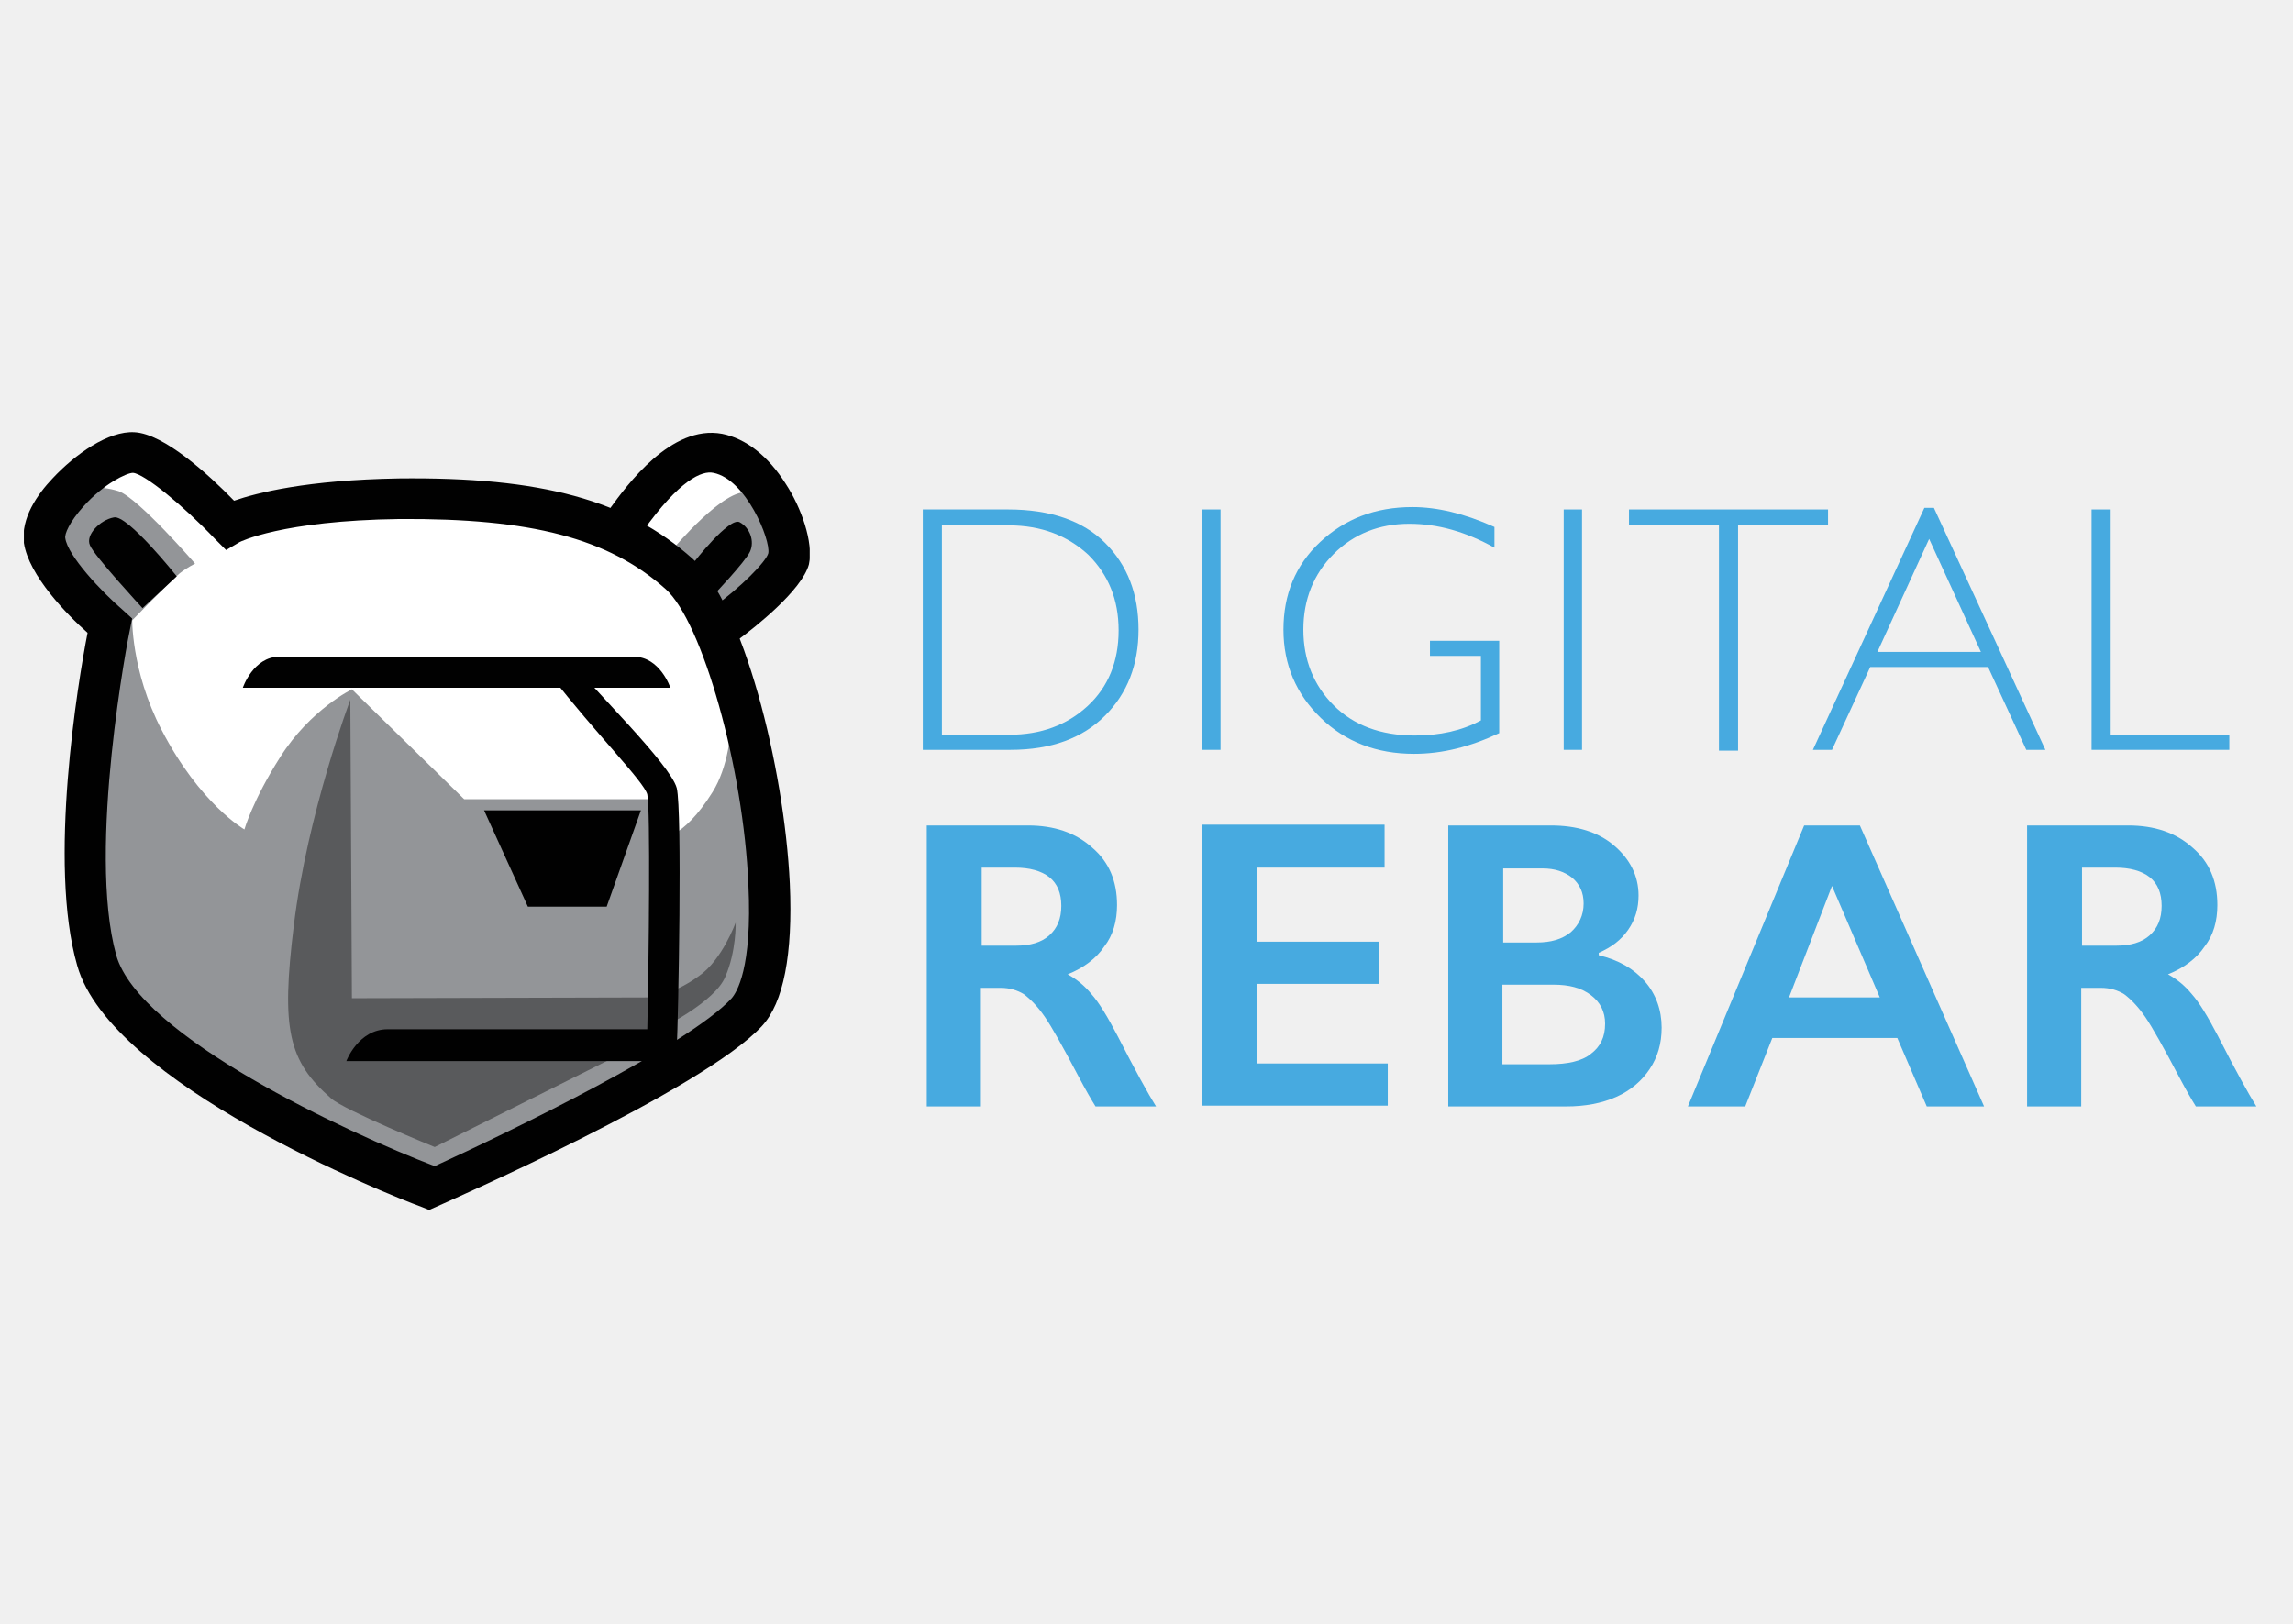
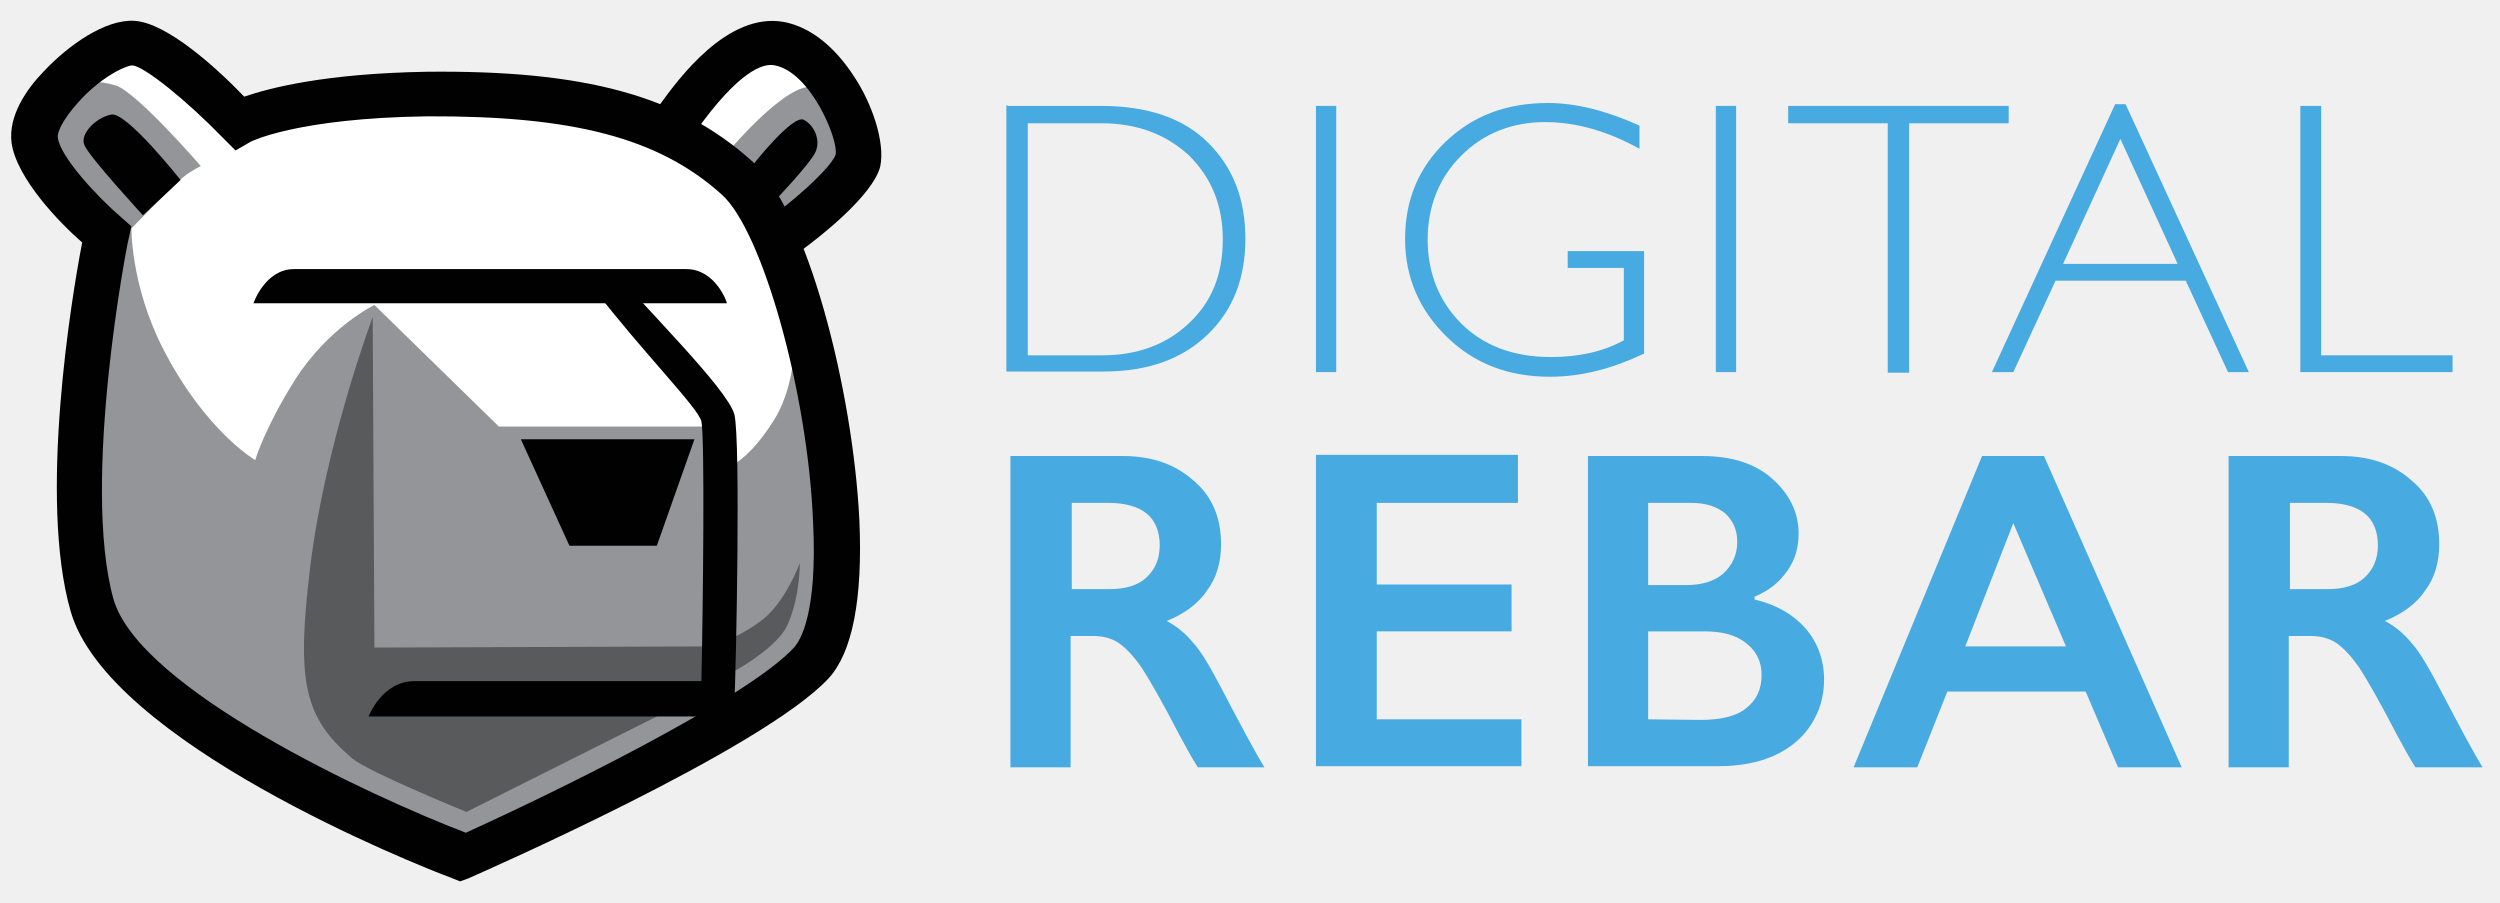
- <svg xmlns="http://www.w3.org/2000/svg" xmlns:xlink="http://www.w3.org/1999/xlink" version="1.1" id="Layer_1" x="0px" y="0px" viewBox="0 0 288 204" style="enable-background:new 0 0 288 204;" xml:space="preserve">
+ <svg xmlns="http://www.w3.org/2000/svg" xmlns:xlink="http://www.w3.org/1999/xlink" version="1.1" id="Layer_1" x="0px" y="0px" viewBox="0 0 432 156" style="enable-background:new 0 0 432 156;" xml:space="preserve">
  <style type="text/css">
	.st0{clip-path:url(#SVGID_2_);fill:#FFFFFF;}
	.st1{fill:#939598;}
	.st2{fill:#595A5C;}
	.st3{clip-path:url(#SVGID_4_);fill:#939598;}
- 	.st4{clip-path:url(#SVGID_4_);fill:#010101;}
- 	.st5{fill:#010101;}
- 	.st6{fill:#47AAE0;}
+ 	.st4{clip-path:url(#SVGID_6_);fill:#010101;}
+ 	.st5{clip-path:url(#SVGID_8_);fill:#010101;}
+ 	.st6{fill:#010101;}
+ 	.st7{fill:#47AAE0;}
</style>
  <g>
    <g>
-       <defs>
-         <rect id="SVGID_1_" x="3" y="54.2" width="98.7" height="97.8" />
-       </defs>
-       <clipPath id="SVGID_2_">
-         <use xlink:href="#SVGID_1_" style="overflow:visible;" />
-       </clipPath>
-       <path class="st0" d="M28.2,66c0,0-6.5-12.1-14.2-8.7c-7.7,3.4-11,9.3-7.2,13.5c3.8,4.2,6.9,10.7,6.9,10.7s-9.4,34.3,1.1,44    c10.5,9.7,39.9,22.8,39.9,22.8s32.3-12.2,38.5-21.9c6.2-9.7,2.2-33.2,0.1-38.4c-2.1-5.2-3.2-8.7-3.2-8.7s11-6.9,8.7-12.1    c-2.2-5.2-6-11.9-11.1-9.6c-5.1,2.4-9,8.3-9,8.3S52.2,56.9,28.2,66L28.2,66z" />
+       <g>
+         <defs>
+           <rect id="SVGID_1_" x="2" y="3.4" width="150.3" height="148.9" />
+         </defs>
+         <clipPath id="SVGID_2_">
+           <use xlink:href="#SVGID_1_" style="overflow:visible;" />
+         </clipPath>
+         <path class="st0" d="M40.4,21.3c0,0-9.9-18.4-21.6-13.2C7,13.3,2,22.3,7.8,28.7C13.6,35.1,18.3,45,18.3,45S4,97.2,20,112     s60.8,34.7,60.8,34.7s49.2-18.6,58.6-33.3c9.4-14.8,3.4-50.6,0.2-58.5c-3.2-7.9-4.9-13.2-4.9-13.2s16.8-10.5,13.2-18.4     c-3.4-7.9-9.1-18.1-16.9-14.6c-7.8,3.7-13.7,12.6-13.7,12.6S76.9,7.5,40.4,21.3L40.4,21.3z" />
+       </g>
    </g>
-     <path class="st1" d="M82,100.4H58.3L44.2,86.6c0,0-5.2,2.5-9,8.5c-3.5,5.5-4.5,9.1-4.5,9.1s-5.6-3.2-10.4-12.5   c-3.9-7.5-3.7-14.2-3.7-14.2s-7.5,20.9-5.3,36.5c2.2,15.6,21.4,23,28.3,26.4c6.9,3.4,14.9,8.4,14.9,8.4s26.6-12,32.5-16.7   c5.9-4.7,9.5-9.5,9.7-12.1c0.2-2.6,0.6-16.6-0.8-22.7c-1.4-6.1-4.3-15-4.3-15s1.7,11.1-2.1,17.2c-3.8,6.1-6.6,5.8-6.6,5.8L82,100.4   L82,100.4z" />
-     <path class="st2" d="M82.2,125.3l-38,0.1l-0.2-37.5c0,0-5.4,14.3-7.1,28.4c-1.6,13-0.7,17,4.7,21.7c1.7,1.5,13,6.1,13,6.1   l23.2-11.6l4.9-1.6l0.3-1.7c0,0,6.8-3.3,8.1-6.5c1.4-3.2,1.3-6.8,1.3-6.8s-1.7,4.7-4.6,6.7C85.1,124.6,82.2,125.3,82.2,125.3   L82.2,125.3z" />
-     <path class="st1" d="M84.5,69c0,0,6.6-7.9,9.5-7.1c2.9,0.8,4.3,7.8,3.6,9.8c-0.7,2-7.4,6.6-7.4,6.3C90.2,77.6,84.5,69,84.5,69   L84.5,69z" />
+     <path class="st1" d="M122.3,73.7H86.2l-21.5-21c0,0-7.9,3.8-13.7,12.9c-5.3,8.4-6.9,13.9-6.9,13.9s-8.5-4.9-15.8-19   c-5.9-11.4-5.6-21.6-5.6-21.6s-11.4,31.8-8.1,55.6s32.6,35,43.1,40.2s22.7,12.8,22.7,12.8s40.5-18.3,49.5-25.4s14.5-14.5,14.8-18.4   s0.9-25.3-1.2-34.6s-6.5-22.8-6.5-22.8s2.6,16.9-3.2,26.2c-5.8,9.3-10.1,8.8-10.1,8.8L122.3,73.7L122.3,73.7z" />
+     <path class="st2" d="M122.6,111.7l-57.9,0.2l-0.3-57.1c0,0-8.2,21.8-10.8,43.2c-2.4,19.8-1.1,25.9,7.2,33   c2.6,2.3,19.8,9.3,19.8,9.3l35.3-17.7l7.5-2.4l0.5-2.6c0,0,10.4-5,12.3-9.9c2.1-4.9,2-10.4,2-10.4s-2.6,7.2-7,10.2   C127,110.6,122.6,111.7,122.6,111.7L122.6,111.7z" />
+     <path class="st1" d="M126.1,25.9c0,0,10.1-12,14.5-10.8c4.4,1.2,6.5,11.9,5.5,14.9s-11.3,10.1-11.3,9.6   C134.8,39,126.1,25.9,126.1,25.9L126.1,25.9z" />
    <g>
-       <defs>
-         <rect id="SVGID_3_" x="3" y="54.2" width="98.7" height="97.8" />
-       </defs>
-       <clipPath id="SVGID_4_">
-         <use xlink:href="#SVGID_3_" style="overflow:visible;" />
-       </clipPath>
-       <path class="st3" d="M15.9,78.7c0.2-0.3,5.8-6,6.7-6.7c0.9-0.7,1.9-1.2,1.9-1.2s-7.1-8.2-9.6-9.1c-2.6-0.8-4.6-0.5-5.9,1    c-1.3,1.5-2.9,4.6-0.9,8C10,74.2,15.9,78.7,15.9,78.7L15.9,78.7z" />
-       <path class="st4" d="M92.8,80.3l-3.1-4.1c3.3-2.4,6.5-5.6,6.8-6.7c0.3-1.7-2.8-9.3-6.9-10.1c-1.4-0.3-4.2,0.8-8.9,7.4    c-0.4,0.6-0.7,0.9-0.9,1.2l-3.6-3.6l1.8,1.8l-1.9-1.7c0.1-0.1,0.3-0.3,0.5-0.6c2.1-2.9,7.7-10.6,14.1-9.4c3,0.6,5.8,2.8,8,6.3    c1.9,2.9,3.5,7.3,2.9,10.1C100.7,74.2,94.7,78.9,92.8,80.3L92.8,80.3z" />
-       <path class="st4" d="M16.7,59.4c-0.8,0-3.7,1.4-6.2,4.2c-1.8,2-2.4,3.5-2.3,4c0.3,2.2,4.5,6.7,7.3,9.1l1.1,1l-0.3,1.5    c-0.1,0.3-5.4,27.5-1.7,40.8c2.9,10.2,29,22.3,40,26.5c9.4-4.3,31.9-15.2,37.3-21.1c0.6-0.7,2.6-3.7,2.1-14.2    C93.4,96.5,88.2,78.1,83.6,74c-7.2-6.4-16.9-8.9-33.4-8.8c-14.9,0.2-20.1,2.9-20.1,2.9l-1.7,1l-1.4-1.4    C22.9,63.4,18.1,59.5,16.7,59.4C16.7,59.4,16.7,59.4,16.7,59.4L16.7,59.4z M53.9,152l-1-0.4c-4.1-1.5-39-15.4-43.2-30.3    C6,108.5,9.8,85.6,11,79.5C8.5,77.3,3.6,72.3,3,68.2c-0.4-3.1,1.7-6.1,3.6-8.1c2.8-3,7-6,10.3-5.8c3.7,0.2,9.3,5.3,12.5,8.6    c2.9-1,9.1-2.6,20.7-2.8c17.9-0.2,28.6,2.7,36.9,10.1c6.3,5.6,11.5,26,12.2,40.8c0.4,8.9-0.8,15-3.5,17.9    c-7.5,8.1-39.6,22.1-40.9,22.7L53.9,152L53.9,152z" />
+       <g>
+         <defs>
+           <rect id="SVGID_3_" x="2" y="3.4" width="150.3" height="148.9" />
+         </defs>
+         <clipPath id="SVGID_4_">
+           <use xlink:href="#SVGID_3_" style="overflow:visible;" />
+         </clipPath>
+         <path class="st3" d="M21.6,40.7c0.3-0.5,8.8-9.1,10.2-10.2c1.4-1.1,2.9-1.8,2.9-1.8S23.9,16.2,20.1,14.8c-4-1.2-7-0.8-9,1.5     c-2,2.3-4.4,7-1.4,12.2C12.7,33.8,21.6,40.7,21.6,40.7L21.6,40.7z" />
+       </g>
+       <g>
+         <defs>
+           <rect id="SVGID_5_" x="2" y="3.4" width="150.3" height="148.9" />
+         </defs>
+         <clipPath id="SVGID_6_">
+           <use xlink:href="#SVGID_5_" style="overflow:visible;" />
+         </clipPath>
+         <path class="st4" d="M138.7,43.1l-4.7-6.2c5-3.7,9.9-8.5,10.4-10.2c0.5-2.6-4.3-14.2-10.5-15.4c-2.1-0.5-6.4,1.2-13.6,11.3     c-0.6,0.9-1.1,1.4-1.4,1.8l-5.5-5.5l2.7,2.7l-2.9-2.6c0.2-0.2,0.5-0.5,0.8-0.9c3.2-4.4,11.7-16.1,21.5-14.3     c4.6,0.9,8.8,4.3,12.2,9.6c2.9,4.4,5.3,11.1,4.4,15.4C150.8,33.8,141.6,41,138.7,43.1L138.7,43.1z" />
+       </g>
+       <g>
+         <defs>
+           <rect id="SVGID_7_" x="2" y="3.4" width="150.3" height="148.9" />
+         </defs>
+         <clipPath id="SVGID_8_">
+           <use xlink:href="#SVGID_7_" style="overflow:visible;" />
+         </clipPath>
+         <path class="st5" d="M22.9,11.3c-1.2,0-5.6,2.1-9.4,6.4c-2.7,3-3.7,5.3-3.5,6.1C10.4,27.1,16.8,34,21,37.6l1.7,1.5l-0.5,2.3     c-0.2,0.5-8.2,41.9-2.6,62.1c4.4,15.5,44.2,34,60.9,40.4c14.3-6.5,48.6-23.1,56.8-32.1c0.9-1.1,4-5.6,3.2-21.6     c-0.9-22.4-8.8-50.4-15.8-56.6C113.8,23.8,99,20,73.9,20.1c-22.7,0.3-30.6,4.4-30.6,4.4l-2.6,1.5l-2.1-2.1     C32.3,17.4,25,11.5,22.9,11.3L22.9,11.3L22.9,11.3z M79.5,152.3l-1.5-0.6c-6.2-2.3-59.4-23.5-65.8-46.1     c-5.6-19.5,0.2-54.4,2-63.7C10.4,38.6,2.9,30.9,2,24.7C1.4,20,4.6,15.4,7.5,12.4c4.3-4.6,10.7-9.1,15.7-8.8     c5.6,0.3,14.2,8.1,19,13.1c4.4-1.5,13.9-4,31.5-4.3c27.3-0.3,43.6,4.1,56.2,15.4c9.6,8.5,17.5,39.6,18.6,62.1     c0.6,13.6-1.2,22.8-5.3,27.3c-11.4,12.3-60.3,33.7-62.3,34.6L79.5,152.3L79.5,152.3z" />
+       </g>
    </g>
-     <path class="st5" d="M79.6,82.5c-2.4,0-42.2,0-44.5,0c-3.3,0-4.6,3.9-4.6,3.9h53.7C84.2,86.4,82.9,82.5,79.6,82.5L79.6,82.5z" />
-     <path class="st5" d="M84.2,133.3H43.5c0,0,1.5-4,5.2-4c3.7,0,32.6,0,32.6,0c0.2-9,0.4-27.7,0-29.5c-0.4-1.6-6.6-7.8-12.1-14.9   l2.3-2.1C74.3,86.4,84.2,96,85,99c0.7,2.9,0.2,28.8,0,32.7L84.2,133.3L84.2,133.3z" />
-     <polygon class="st5" points="66.3,113.9 76.2,113.9 80.5,101.8 60.8,101.8 66.3,113.9  " />
-     <path class="st5" d="M17.9,76.4l4.3-4c0,0-6.2-7.8-7.9-7.4c-1.7,0.3-3.6,2.2-3,3.5C11.8,69.8,17.9,76.4,17.9,76.4L17.9,76.4z" />
-     <path class="st5" d="M87.1,70.7c0,0,4.5-5.8,5.8-5.1c1.3,0.7,1.9,2.4,1.3,3.7c-0.6,1.3-4.8,5.7-4.8,5.7L87.1,70.7L87.1,70.7z" />
+     <path class="st6" d="M118.6,46.5c-3.7,0-64.3,0-67.8,0c-5,0-7,5.9-7,5.9h81.8C125.7,52.4,123.7,46.5,118.6,46.5L118.6,46.5z" />
+     <path class="st6" d="M125.7,123.8h-62c0,0,2.3-6.1,7.9-6.1s49.6,0,49.6,0c0.3-13.7,0.6-42.2,0-44.9c-0.6-2.4-10.1-11.9-18.4-22.7   l3.5-3.2c4.3,5.5,19.3,20.1,20.6,24.7c1.1,4.4,0.3,43.9,0,49.8L125.7,123.8L125.7,123.8z" />
+     <polygon class="st6" points="98.4,94.3 113.5,94.3 120,75.9 90,75.9  " />
+     <path class="st6" d="M24.7,37.2l6.5-6.1c0,0-9.4-11.9-12-11.3c-2.6,0.5-5.5,3.4-4.6,5.3C15.4,27.1,24.7,37.2,24.7,37.2L24.7,37.2z" />
+     <path class="st6" d="M130.1,28.5c0,0,6.9-8.8,8.8-7.8c2,1.1,2.9,3.7,2,5.6c-0.9,2-7.3,8.7-7.3,8.7L130.1,28.5L130.1,28.5z" />
  </g>
  <g>
-     <path class="st6" d="M116,64h10.6c5.3,0,9.4,1.4,12.2,4.2c2.8,2.8,4.2,6.4,4.2,10.9c0,4.4-1.4,8-4.2,10.8   c-2.8,2.8-6.7,4.3-11.9,4.3h-11V64z M118.3,66v26.3h8.5c3.9,0,7.2-1.2,9.8-3.6c2.6-2.4,3.9-5.6,3.9-9.5c0-3.9-1.3-7-3.8-9.5   c-2.6-2.4-5.9-3.7-10-3.7H118.3z" />
-     <path class="st6" d="M153.3,64v30.2h-2.3V64H153.3z" />
-     <path class="st6" d="M187.7,66.2v2.6c-3.6-2-7.1-3-10.7-3c-3.8,0-7,1.3-9.5,3.8c-2.5,2.5-3.8,5.7-3.8,9.5c0,3.8,1.3,7,3.8,9.5   c2.5,2.5,5.9,3.8,10.2,3.8c3.1,0,5.9-0.6,8.3-1.9v-8.1h-6.4v-1.9h8.7v11.6c-3.6,1.7-7.1,2.6-10.7,2.6c-4.7,0-8.6-1.5-11.7-4.5   c-3.1-3-4.7-6.7-4.7-11.1c0-4.4,1.5-8.1,4.6-11c3.1-2.9,6.9-4.4,11.6-4.4C180.5,63.7,183.9,64.5,187.7,66.2z" />
-     <path class="st6" d="M198.7,64v30.2h-2.3V64H198.7z" />
-     <path class="st6" d="M229.6,64V66h-11.3v28.3h-2.4V66h-11.3V64H229.6z" />
-     <path class="st6" d="M242.9,63.8l14,30.4h-2.4l-4.8-10.4h-14.8l-4.8,10.4h-2.4l14-30.4H242.9z M248.8,81.9l-6.5-14.2l-6.5,14.2   H248.8z" />
-     <path class="st6" d="M265.1,64v28.3H280v1.9h-17.3V64H265.1z" />
+     <path class="st7" d="M174.1,18.3h16.1c8.1,0,14.3,2.1,18.6,6.4c4.3,4.3,6.4,9.7,6.4,16.6c0,6.7-2.1,12.2-6.4,16.4   s-10.2,6.5-18.1,6.5h-16.8v-46H174.1z M177.6,21.3v40.1h12.9c5.9,0,11-1.8,14.9-5.5c4-3.7,5.9-8.5,5.9-14.5s-2-10.7-5.8-14.5   c-4-3.7-9-5.6-15.2-5.6C190.4,21.3,177.6,21.3,177.6,21.3z" />
+     <path class="st7" d="M230.9,18.3v46h-3.5v-46H230.9z" />
+     <path class="st7" d="M283.3,21.7v4c-5.5-3-10.8-4.6-16.3-4.6c-5.8,0-10.7,2-14.5,5.8s-5.8,8.7-5.8,14.5s2,10.7,5.8,14.5   s9,5.8,15.5,5.8c4.7,0,9-0.9,12.6-2.9V46.3h-9.7v-2.9h13.2v17.7c-5.5,2.6-10.8,4-16.3,4c-7.2,0-13.1-2.3-17.8-6.9   c-4.7-4.6-7.2-10.2-7.2-16.9s2.3-12.3,7-16.8s10.5-6.7,17.7-6.7C272.3,17.8,277.5,19.1,283.3,21.7z" />
+     <path class="st7" d="M300,18.3v46h-3.5v-46H300z" />
+     <path class="st7" d="M347.1,18.3v3h-17.2v43.1h-3.7V21.3H309v-3H347.1z" />
+     <path class="st7" d="M367.3,18l21.3,46.3H385l-7.3-15.8h-22.5l-7.3,15.8h-3.7L365.5,18C365.5,18,367.3,18,367.3,18z M376.3,45.6   l-9.9-21.6l-9.9,21.6H376.3z" />
+     <path class="st7" d="M401.1,18.3v43.1h22.7v2.9h-26.3v-46H401.1z" />
  </g>
  <g>
-     <path class="st6" d="M129.1,103.7c3.3,0,6,0.9,8.1,2.8c2.1,1.8,3.1,4.2,3.1,7.2c0,2-0.5,3.8-1.6,5.2c-1,1.5-2.6,2.7-4.6,3.5   c1.1,0.6,2.1,1.4,3,2.5c0.9,1,2,2.8,3.3,5.3c2.2,4.3,3.8,7.2,4.8,8.8h-7.6c-0.5-0.8-1.2-2-2.1-3.7c-2-3.8-3.4-6.3-4.3-7.6   c-0.9-1.3-1.8-2.2-2.6-2.8c-0.8-0.5-1.8-0.8-2.9-0.8h-2.5V139h-6.8v-35.3H129.1z M127.6,118.8c1.8,0,3.2-0.4,4.2-1.3   c1-0.9,1.5-2.1,1.5-3.7c0-1.6-0.5-2.8-1.5-3.6s-2.5-1.2-4.3-1.2h-4.2v9.8H127.6z" />
-     <path class="st6" d="M173.9,103.7v5.3h-16v9.3h15.3v5.3h-15.3v10h16.4v5.3H151v-35.3H173.9z" />
-     <path class="st6" d="M194.8,103.7c3.2,0,5.9,0.8,7.9,2.5c2,1.7,3.1,3.8,3.1,6.3c0,1.6-0.4,3-1.3,4.3s-2.1,2.2-3.7,2.9v0.3   c2.5,0.6,4.4,1.7,5.8,3.3c1.4,1.6,2.1,3.6,2.1,5.8c0,2-0.5,3.7-1.5,5.2c-1,1.5-2.4,2.7-4.2,3.5c-1.8,0.8-3.9,1.2-6.3,1.2h-14.8   v-35.3H194.8z M193,118.4c1.8,0,3.2-0.4,4.3-1.3c1-0.9,1.6-2.1,1.6-3.6c0-1.4-0.5-2.4-1.4-3.2c-1-0.8-2.2-1.2-3.8-1.2h-4.9v9.3H193   z M194.6,133.7c2.3,0,4.1-0.4,5.2-1.3c1.2-0.9,1.8-2.1,1.8-3.8c0-1.5-0.6-2.7-1.8-3.6c-1.2-0.9-2.7-1.3-4.7-1.3h-6.4v10H194.6z" />
-     <path class="st6" d="M233.6,103.7l15.6,35.3H242l-3.7-8.6h-15.7l-3.4,8.6H212l14.6-35.3H233.6z M224.7,125.3h11.4l-6-14   L224.7,125.3z" />
-     <path class="st6" d="M267.3,103.7c3.3,0,6,0.9,8.1,2.8c2.1,1.8,3.1,4.2,3.1,7.2c0,2-0.5,3.8-1.6,5.2c-1,1.5-2.6,2.7-4.6,3.5   c1.1,0.6,2.1,1.4,3,2.5c0.9,1,2,2.8,3.3,5.3c2.2,4.3,3.8,7.2,4.8,8.8h-7.6c-0.5-0.8-1.2-2-2.1-3.7c-2-3.8-3.4-6.3-4.3-7.6   c-0.9-1.3-1.8-2.2-2.6-2.8c-0.8-0.5-1.8-0.8-2.9-0.8h-2.5V139h-6.8v-35.3H267.3z M265.8,118.8c1.8,0,3.2-0.4,4.2-1.3   c1-0.9,1.5-2.1,1.5-3.7c0-1.6-0.5-2.8-1.5-3.6c-1-0.8-2.5-1.2-4.3-1.2h-4.2v9.8H265.8z" />
+     <path class="st7" d="M194,78.8c5,0,9.1,1.4,12.3,4.3c3.2,2.7,4.7,6.4,4.7,11c0,3-0.8,5.8-2.4,7.9c-1.5,2.3-4,4.1-7,5.3   c1.7,0.9,3.2,2.1,4.6,3.8c1.4,1.5,3,4.3,5,8.1c3.4,6.5,5.8,11,7.3,13.4H207c-0.8-1.2-1.8-3-3.2-5.6c-3-5.8-5.2-9.6-6.5-11.6   c-1.4-2-2.7-3.4-4-4.3c-1.2-0.8-2.7-1.2-4.4-1.2H185v22.7h-10.4V78.8H194z M191.7,101.8c2.7,0,4.9-0.6,6.4-2s2.3-3.2,2.3-5.6   c0-2.4-0.8-4.3-2.3-5.5s-3.8-1.8-6.5-1.8h-6.4v14.9C185.2,101.8,191.7,101.8,191.7,101.8z" />
+     <path class="st7" d="M262.3,78.8v8.1h-24.4V101h23.3v8.1h-23.3v15.2h25v8.1h-35.5V78.6h34.9V78.8z" />
+     <path class="st7" d="M294.1,78.8c4.9,0,9,1.2,12,3.8c3,2.6,4.7,5.8,4.7,9.6c0,2.4-0.6,4.6-2,6.5c-1.4,2-3.2,3.4-5.6,4.4v0.5   c3.8,0.9,6.7,2.6,8.8,5c2.1,2.4,3.2,5.5,3.2,8.8c0,3-0.8,5.6-2.3,7.9c-1.5,2.3-3.7,4.1-6.4,5.3c-2.7,1.2-5.9,1.8-9.6,1.8h-22.5   V78.8H294.1z M291.3,101.1c2.7,0,4.9-0.6,6.5-2c1.5-1.4,2.4-3.2,2.4-5.5c0-2.1-0.8-3.7-2.1-4.9c-1.5-1.2-3.4-1.8-5.8-1.8h-7.5v14.2   C284.9,101.1,291.3,101.1,291.3,101.1z M293.8,124.4c3.5,0,6.2-0.6,7.9-2c1.8-1.4,2.7-3.2,2.7-5.8c0-2.3-0.9-4.1-2.7-5.5   c-1.8-1.4-4.1-2-7.2-2h-9.7v15.2L293.8,124.4L293.8,124.4z" />
+     <path class="st7" d="M353.2,78.8l23.8,53.8h-11l-5.6-13.1h-23.9l-5.2,13.1h-11l22.2-53.8H353.2z M339.6,111.7H357l-9.1-21.3   L339.6,111.7z" />
+     <path class="st7" d="M404.5,78.8c5,0,9.1,1.4,12.3,4.3c3.2,2.7,4.7,6.4,4.7,11c0,3-0.8,5.8-2.4,7.9c-1.5,2.3-4,4.1-7,5.3   c1.7,0.9,3.2,2.1,4.6,3.8c1.4,1.5,3,4.3,5,8.1c3.4,6.5,5.8,11,7.3,13.4h-11.6c-0.8-1.2-1.8-3-3.2-5.6c-3-5.8-5.2-9.6-6.5-11.6   c-1.4-2-2.7-3.4-4-4.3c-1.2-0.8-2.7-1.2-4.4-1.2h-3.8v22.7h-10.4V78.8H404.5z M402.2,101.8c2.7,0,4.9-0.6,6.4-2s2.3-3.2,2.3-5.6   c0-2.4-0.8-4.3-2.3-5.5c-1.5-1.2-3.8-1.8-6.5-1.8h-6.4v14.9C395.7,101.8,402.2,101.8,402.2,101.8z" />
  </g>
</svg>
